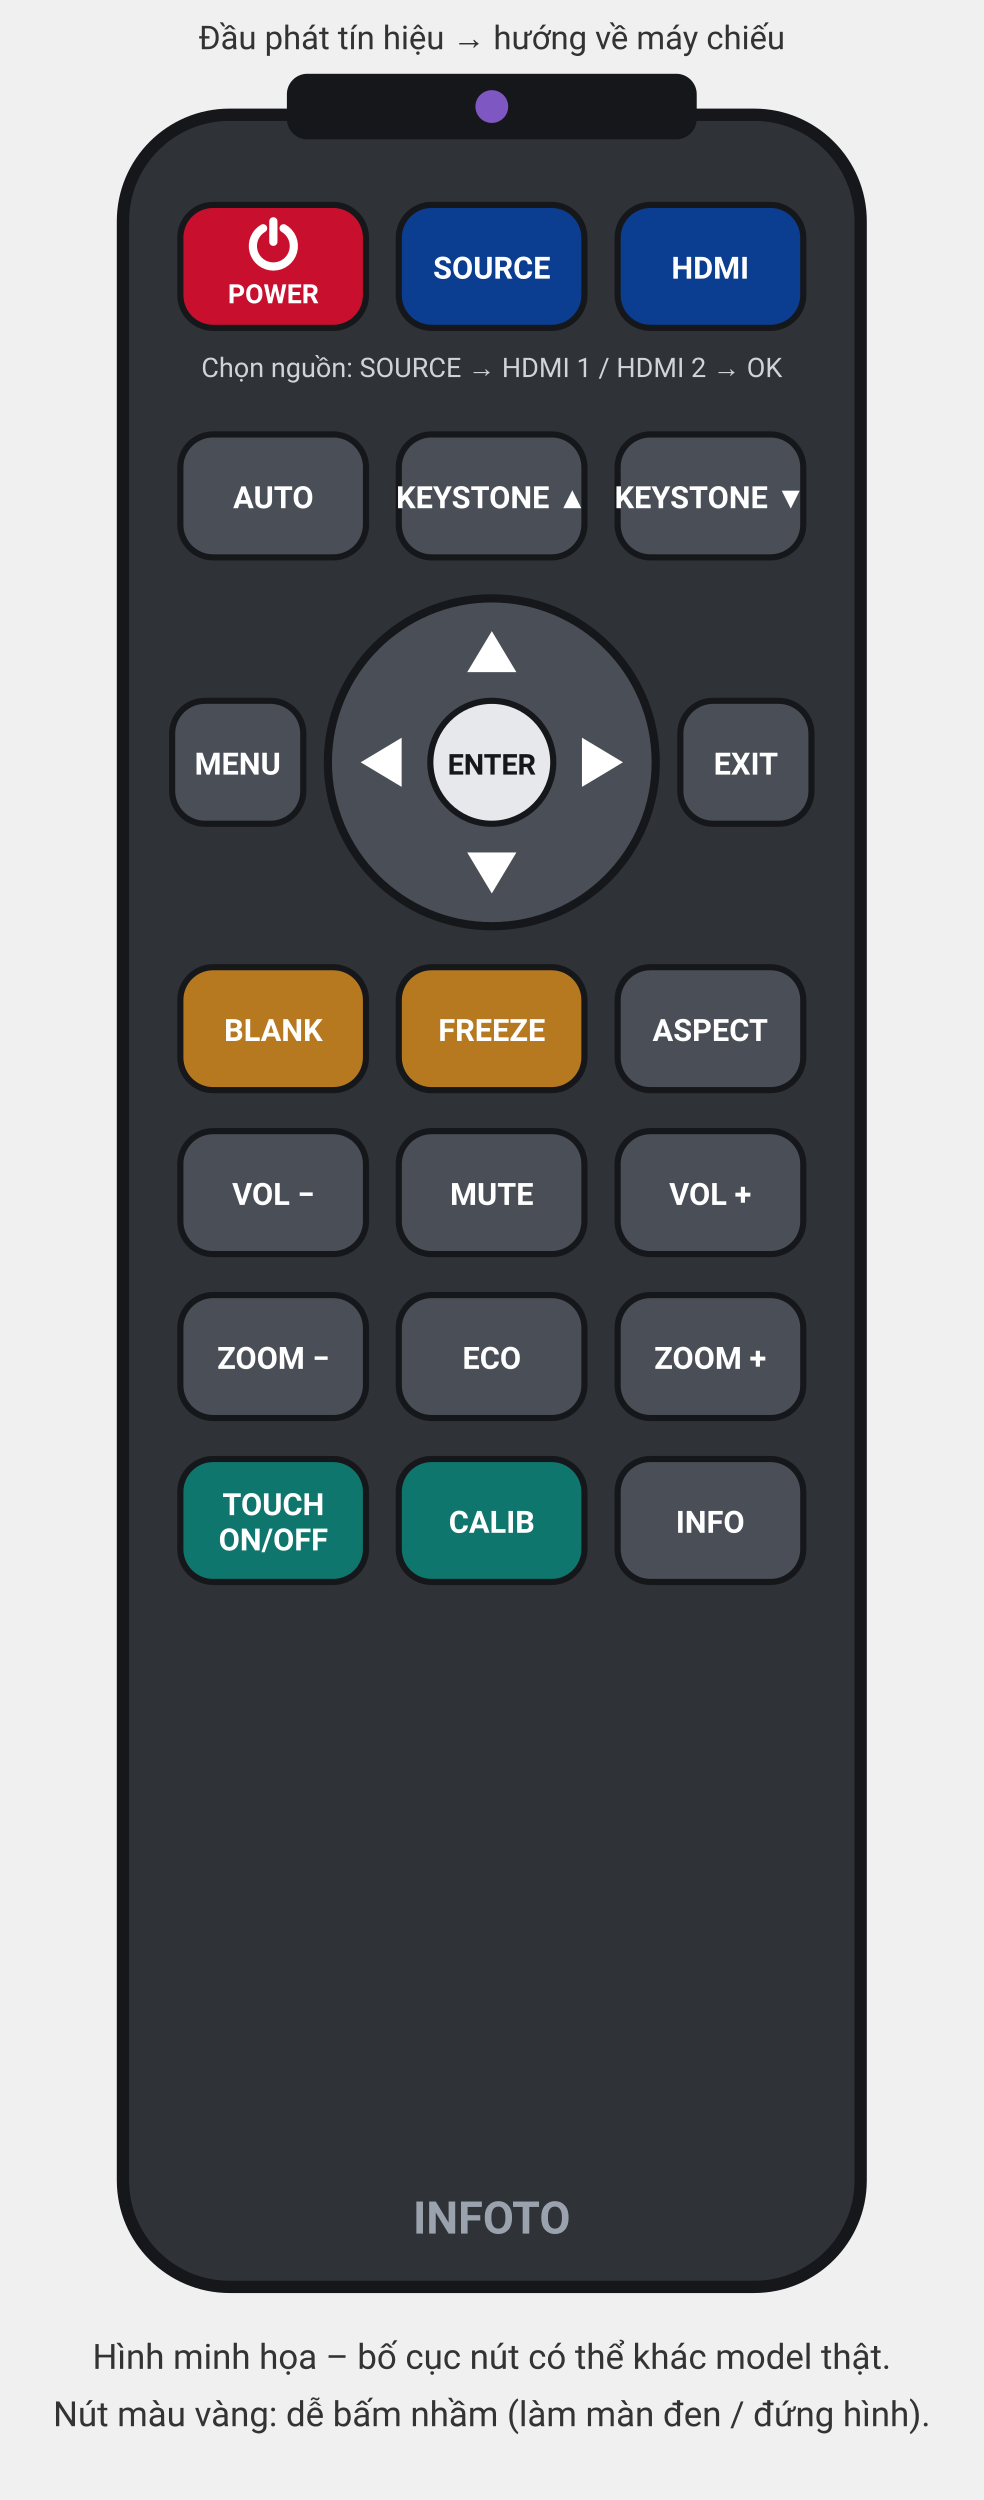
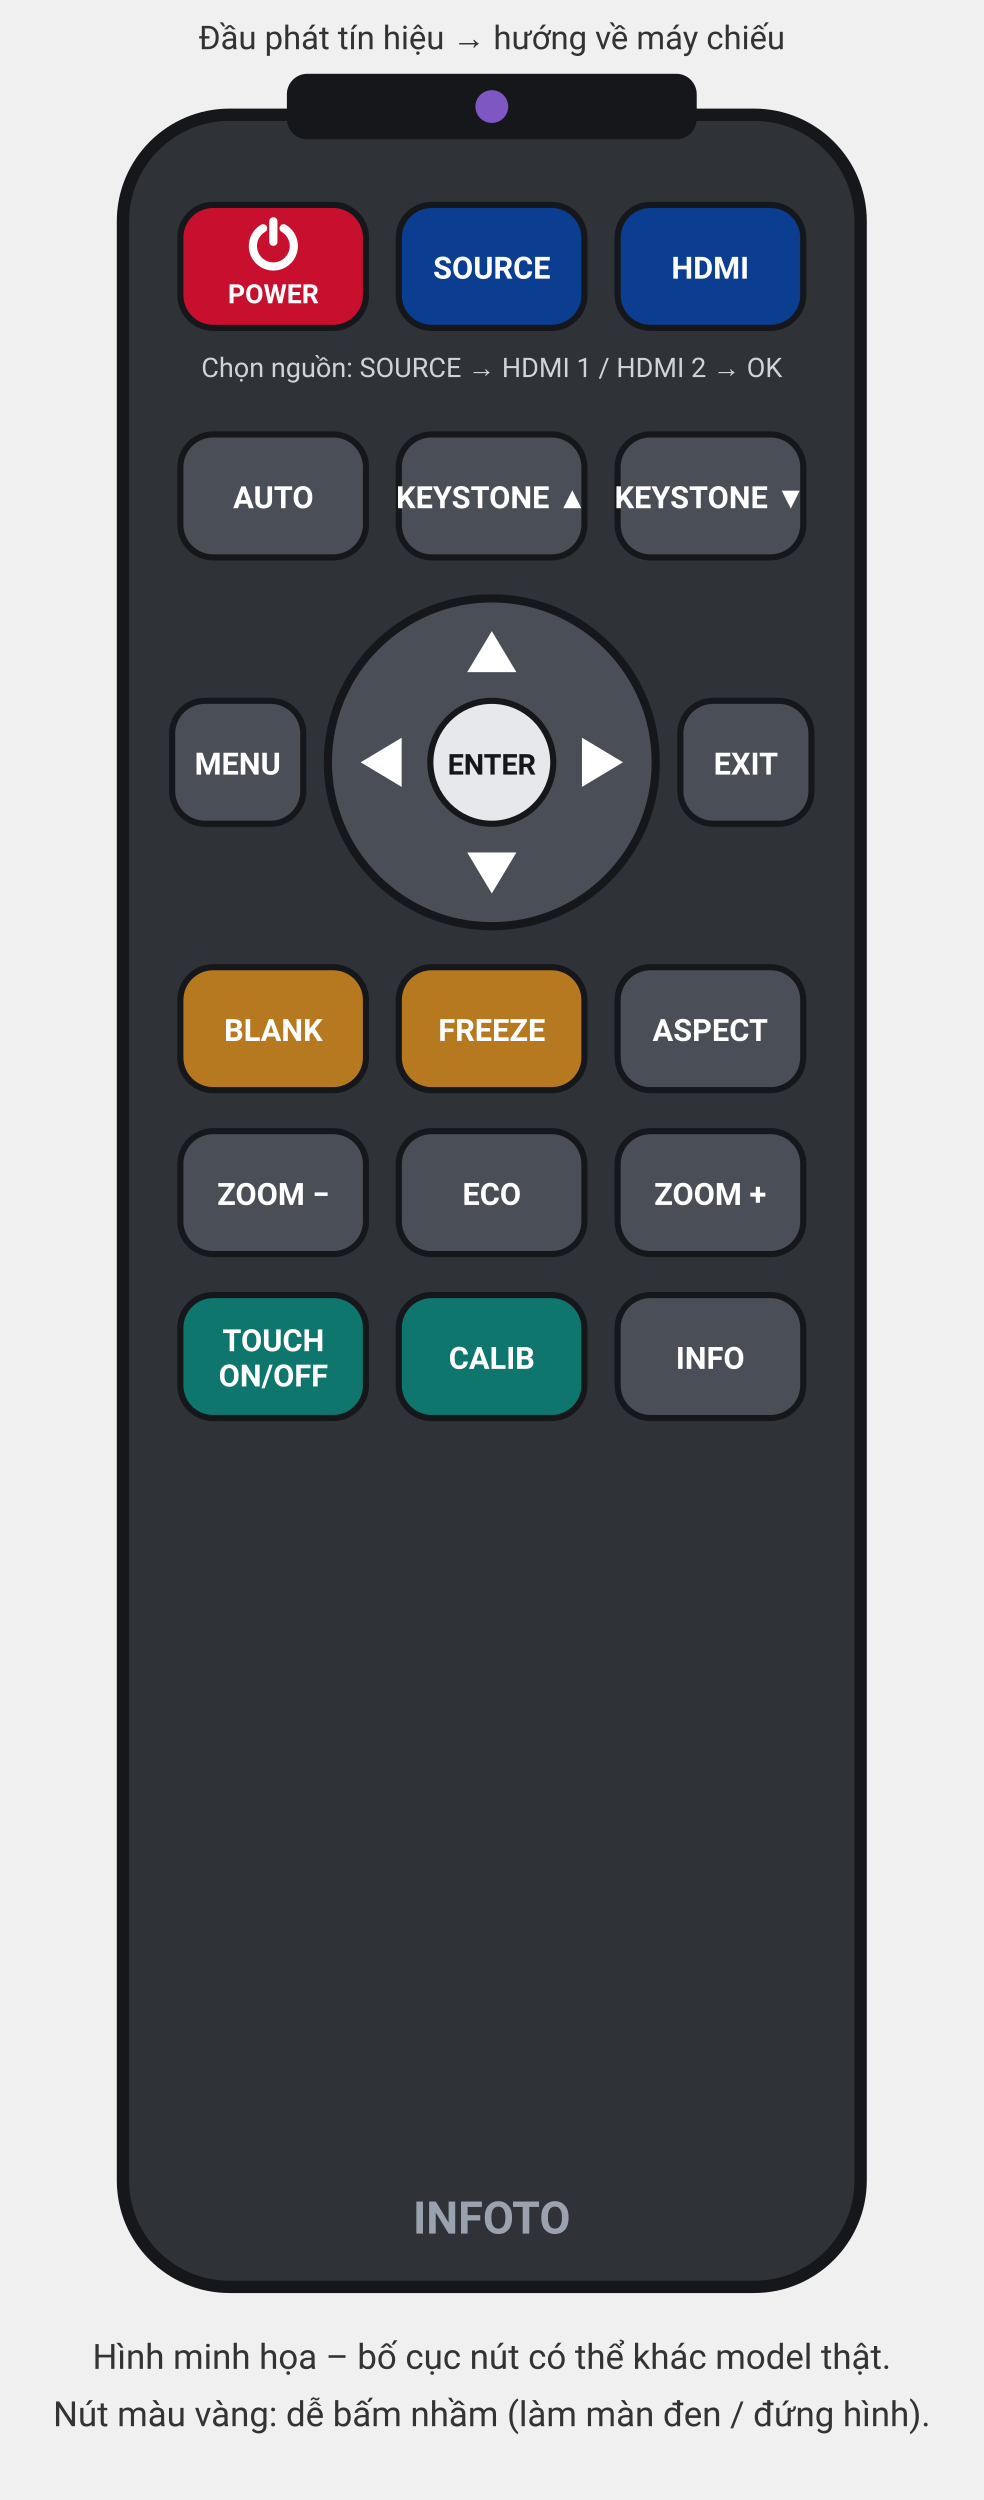
<svg xmlns="http://www.w3.org/2000/svg" viewBox="0 0 240 610" width="240" height="610" role="img" aria-labelledby="title desc">
  <rect x="30" y="28" width="180" height="530" rx="26" fill="#2f3237" stroke="#15171a" stroke-width="3" />
  <rect x="70" y="18" width="100" height="16" rx="5" fill="#15171a" />
  <circle cx="120" cy="26" r="4" fill="#7e57c2" />
  <text x="120.0" y="12.0" font-family="system-ui, -apple-system, 'Segoe UI', Roboto, Arial, sans-serif" font-size="8" font-weight="400" fill="#333" text-anchor="middle">Đầu phát tín hiệu → hướng về máy chiếu</text>
  <rect x="44.0" y="50.0" width="45.3" height="30" rx="8" fill="#c8102e" stroke="#15171a" stroke-width="1.5" />
  <path d="M69.2 55.7 A5 5 0 1 1 64.2 55.7" fill="none" stroke="#ffffff" stroke-width="2" stroke-linecap="round" />
  <line x1="66.7" y1="54.0" x2="66.7" y2="59.0" stroke="#ffffff" stroke-width="2" stroke-linecap="round" />
  <text x="66.7" y="74.0" font-family="system-ui, -apple-system, 'Segoe UI', Roboto, Arial, sans-serif" font-size="6.5" font-weight="700" fill="#ffffff" text-anchor="middle">POWER</text>
  <rect x="97.3" y="50.0" width="45.3" height="30" rx="8" fill="#0b3d91" stroke="#15171a" stroke-width="1.5" />
  <text x="120.0" y="68.0" font-family="system-ui, -apple-system, 'Segoe UI', Roboto, Arial, sans-serif" font-size="7.5" font-weight="700" fill="#ffffff" text-anchor="middle">SOURCE</text>
  <rect x="150.7" y="50.0" width="45.3" height="30" rx="8" fill="#0b3d91" stroke="#15171a" stroke-width="1.5" />
  <text x="173.3" y="68.0" font-family="system-ui, -apple-system, 'Segoe UI', Roboto, Arial, sans-serif" font-size="7.5" font-weight="700" fill="#ffffff" text-anchor="middle">HDMI</text>
  <text x="120.0" y="92.0" font-family="system-ui, -apple-system, 'Segoe UI', Roboto, Arial, sans-serif" font-size="6.6" font-weight="400" fill="#d0d4da" text-anchor="middle">Chọn nguồn: SOURCE → HDMI 1 / HDMI 2 → OK</text>
  <rect x="44.0" y="106.0" width="45.3" height="30" rx="8" fill="#4a4f57" stroke="#15171a" stroke-width="1.5" />
  <text x="66.7" y="124.0" font-family="system-ui, -apple-system, 'Segoe UI', Roboto, Arial, sans-serif" font-size="7.5" font-weight="700" fill="#ffffff" text-anchor="middle">AUTO</text>
  <rect x="97.3" y="106.0" width="45.3" height="30" rx="8" fill="#4a4f57" stroke="#15171a" stroke-width="1.5" />
  <text x="120.0" y="124.0" font-family="system-ui, -apple-system, 'Segoe UI', Roboto, Arial, sans-serif" font-size="7.5" font-weight="700" fill="#ffffff" text-anchor="middle">KEYSTONE ▲</text>
  <rect x="150.7" y="106.0" width="45.3" height="30" rx="8" fill="#4a4f57" stroke="#15171a" stroke-width="1.5" />
  <text x="173.3" y="124.0" font-family="system-ui, -apple-system, 'Segoe UI', Roboto, Arial, sans-serif" font-size="7.5" font-weight="700" fill="#ffffff" text-anchor="middle">KEYSTONE ▼</text>
  <circle cx="120" cy="186" r="40" fill="#4a4f57" stroke="#15171a" stroke-width="2" />
  <polygon points="120,154 114,164 126,164" fill="#fff" />
  <polygon points="120,218 114,208 126,208" fill="#fff" />
  <polygon points="88,186 98,180 98,192" fill="#fff" />
  <polygon points="152,186 142,180 142,192" fill="#fff" />
  <circle cx="120" cy="186" r="15" fill="#e6e8eb" stroke="#15171a" stroke-width="1.5" />
  <text x="120.0" y="189.0" font-family="system-ui, -apple-system, 'Segoe UI', Roboto, Arial, sans-serif" font-size="7" font-weight="700" fill="#15171a" text-anchor="middle">ENTER</text>
  <rect x="42.0" y="171.0" width="32.0" height="30" rx="8" fill="#4a4f57" stroke="#15171a" stroke-width="1.5" />
  <text x="58.0" y="189.0" font-family="system-ui, -apple-system, 'Segoe UI', Roboto, Arial, sans-serif" font-size="7.5" font-weight="700" fill="#ffffff" text-anchor="middle">MENU</text>
  <rect x="166.0" y="171.0" width="32.0" height="30" rx="8" fill="#4a4f57" stroke="#15171a" stroke-width="1.5" />
  <text x="182.0" y="189.0" font-family="system-ui, -apple-system, 'Segoe UI', Roboto, Arial, sans-serif" font-size="7.5" font-weight="700" fill="#ffffff" text-anchor="middle">EXIT</text>
  <rect x="44.0" y="236.0" width="45.3" height="30" rx="8" fill="#b7791f" stroke="#15171a" stroke-width="1.5" />
  <text x="66.7" y="254.0" font-family="system-ui, -apple-system, 'Segoe UI', Roboto, Arial, sans-serif" font-size="7.5" font-weight="700" fill="#ffffff" text-anchor="middle">BLANK</text>
  <rect x="97.3" y="236.0" width="45.3" height="30" rx="8" fill="#b7791f" stroke="#15171a" stroke-width="1.5" />
  <text x="120.0" y="254.0" font-family="system-ui, -apple-system, 'Segoe UI', Roboto, Arial, sans-serif" font-size="7.5" font-weight="700" fill="#ffffff" text-anchor="middle">FREEZE</text>
  <rect x="150.7" y="236.0" width="45.3" height="30" rx="8" fill="#4a4f57" stroke="#15171a" stroke-width="1.5" />
  <text x="173.3" y="254.0" font-family="system-ui, -apple-system, 'Segoe UI', Roboto, Arial, sans-serif" font-size="7.5" font-weight="700" fill="#ffffff" text-anchor="middle">ASPECT</text>
  <rect x="44.0" y="276.0" width="45.3" height="30" rx="8" fill="#4a4f57" stroke="#15171a" stroke-width="1.5" />
-   <text x="66.7" y="294.0" font-family="system-ui, -apple-system, 'Segoe UI', Roboto, Arial, sans-serif" font-size="7.5" font-weight="700" fill="#ffffff" text-anchor="middle">VOL −</text>
+   <text x="66.7" y="294.0" font-family="system-ui, -apple-system, 'Segoe UI', Roboto, Arial, sans-serif" font-size="7.5" font-weight="700" fill="#ffffff" text-anchor="middle">ZOOM −</text>
  <rect x="97.3" y="276.0" width="45.3" height="30" rx="8" fill="#4a4f57" stroke="#15171a" stroke-width="1.5" />
-   <text x="120.0" y="294.0" font-family="system-ui, -apple-system, 'Segoe UI', Roboto, Arial, sans-serif" font-size="7.5" font-weight="700" fill="#ffffff" text-anchor="middle">MUTE</text>
+   <text x="120.0" y="294.0" font-family="system-ui, -apple-system, 'Segoe UI', Roboto, Arial, sans-serif" font-size="7.5" font-weight="700" fill="#ffffff" text-anchor="middle">ECO</text>
  <rect x="150.7" y="276.0" width="45.3" height="30" rx="8" fill="#4a4f57" stroke="#15171a" stroke-width="1.5" />
-   <text x="173.3" y="294.0" font-family="system-ui, -apple-system, 'Segoe UI', Roboto, Arial, sans-serif" font-size="7.5" font-weight="700" fill="#ffffff" text-anchor="middle">VOL +</text>
-   <rect x="44.0" y="316.0" width="45.3" height="30" rx="8" fill="#4a4f57" stroke="#15171a" stroke-width="1.5" />
-   <text x="66.7" y="334.0" font-family="system-ui, -apple-system, 'Segoe UI', Roboto, Arial, sans-serif" font-size="7.5" font-weight="700" fill="#ffffff" text-anchor="middle">ZOOM −</text>
-   <rect x="97.3" y="316.0" width="45.3" height="30" rx="8" fill="#4a4f57" stroke="#15171a" stroke-width="1.5" />
-   <text x="120.0" y="334.0" font-family="system-ui, -apple-system, 'Segoe UI', Roboto, Arial, sans-serif" font-size="7.5" font-weight="700" fill="#ffffff" text-anchor="middle">ECO</text>
+   <text x="173.3" y="294.0" font-family="system-ui, -apple-system, 'Segoe UI', Roboto, Arial, sans-serif" font-size="7.5" font-weight="700" fill="#ffffff" text-anchor="middle">ZOOM +</text>
+   <rect x="44.0" y="316.0" width="45.3" height="30" rx="8" fill="#0f766e" stroke="#15171a" stroke-width="1.5" />
+   <text x="66.7" y="329.7" font-family="system-ui, -apple-system, 'Segoe UI', Roboto, Arial, sans-serif" font-size="7.5" font-weight="700" fill="#ffffff" text-anchor="middle">TOUCH</text>
+   <text x="66.7" y="338.3" font-family="system-ui, -apple-system, 'Segoe UI', Roboto, Arial, sans-serif" font-size="7.5" font-weight="700" fill="#ffffff" text-anchor="middle">ON/OFF</text>
+   <rect x="97.3" y="316.0" width="45.3" height="30" rx="8" fill="#0f766e" stroke="#15171a" stroke-width="1.5" />
+   <text x="120.0" y="334.0" font-family="system-ui, -apple-system, 'Segoe UI', Roboto, Arial, sans-serif" font-size="7.5" font-weight="700" fill="#ffffff" text-anchor="middle">CALIB</text>
  <rect x="150.7" y="316.0" width="45.3" height="30" rx="8" fill="#4a4f57" stroke="#15171a" stroke-width="1.5" />
-   <text x="173.3" y="334.0" font-family="system-ui, -apple-system, 'Segoe UI', Roboto, Arial, sans-serif" font-size="7.5" font-weight="700" fill="#ffffff" text-anchor="middle">ZOOM +</text>
-   <rect x="44.0" y="356.0" width="45.3" height="30" rx="8" fill="#0f766e" stroke="#15171a" stroke-width="1.5" />
-   <text x="66.7" y="369.7" font-family="system-ui, -apple-system, 'Segoe UI', Roboto, Arial, sans-serif" font-size="7.5" font-weight="700" fill="#ffffff" text-anchor="middle">TOUCH</text>
-   <text x="66.7" y="378.3" font-family="system-ui, -apple-system, 'Segoe UI', Roboto, Arial, sans-serif" font-size="7.5" font-weight="700" fill="#ffffff" text-anchor="middle">ON/OFF</text>
-   <rect x="97.3" y="356.0" width="45.3" height="30" rx="8" fill="#0f766e" stroke="#15171a" stroke-width="1.5" />
-   <text x="120.0" y="374.0" font-family="system-ui, -apple-system, 'Segoe UI', Roboto, Arial, sans-serif" font-size="7.5" font-weight="700" fill="#ffffff" text-anchor="middle">CALIB</text>
-   <rect x="150.7" y="356.0" width="45.3" height="30" rx="8" fill="#4a4f57" stroke="#15171a" stroke-width="1.5" />
-   <text x="173.3" y="374.0" font-family="system-ui, -apple-system, 'Segoe UI', Roboto, Arial, sans-serif" font-size="7.5" font-weight="700" fill="#ffffff" text-anchor="middle">INFO</text>
+   <text x="173.3" y="334.0" font-family="system-ui, -apple-system, 'Segoe UI', Roboto, Arial, sans-serif" font-size="7.5" font-weight="700" fill="#ffffff" text-anchor="middle">INFO</text>
  <text x="120.0" y="545.0" font-family="system-ui, -apple-system, 'Segoe UI', Roboto, Arial, sans-serif" font-size="11" font-weight="700" fill="#9aa3ad" text-anchor="middle">INFOTO</text>
  <text x="120.0" y="578.0" font-family="system-ui, -apple-system, 'Segoe UI', Roboto, Arial, sans-serif" font-size="8.5" font-weight="400" fill="#333" text-anchor="middle">Hình minh họa – bố cục nút có thể khác model thật.</text>
  <text x="120.0" y="592.0" font-family="system-ui, -apple-system, 'Segoe UI', Roboto, Arial, sans-serif" font-size="8.5" font-weight="400" fill="#333" text-anchor="middle">Nút màu vàng: dễ bấm nhầm (làm màn đen / đứng hình).</text>
</svg>
